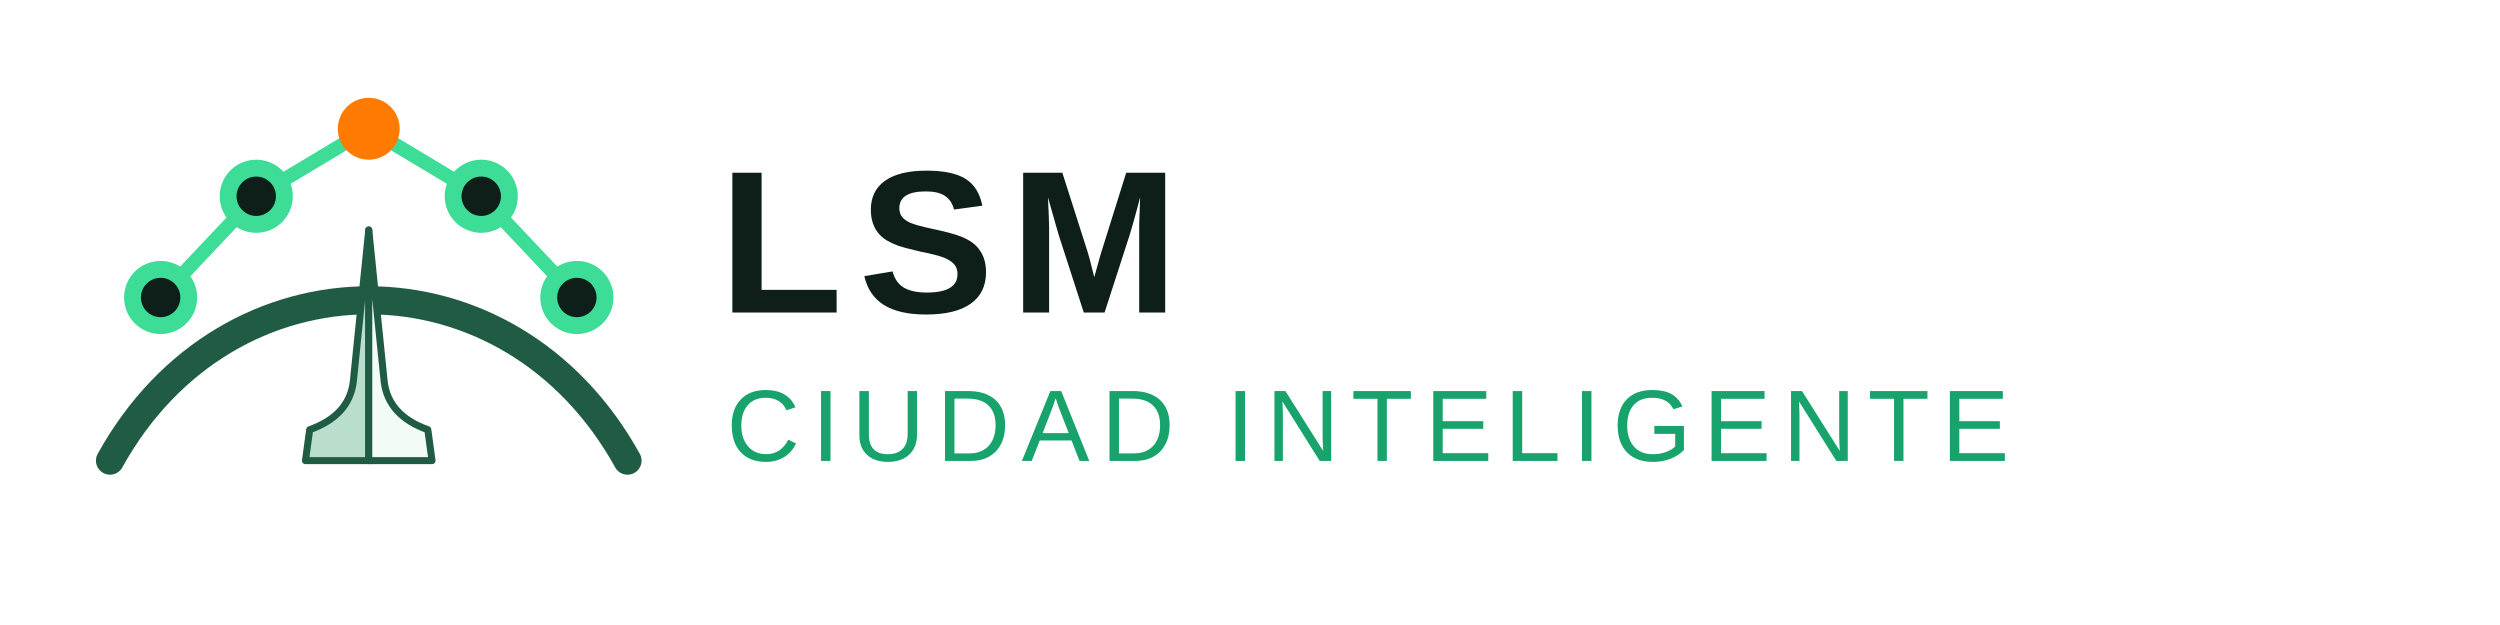
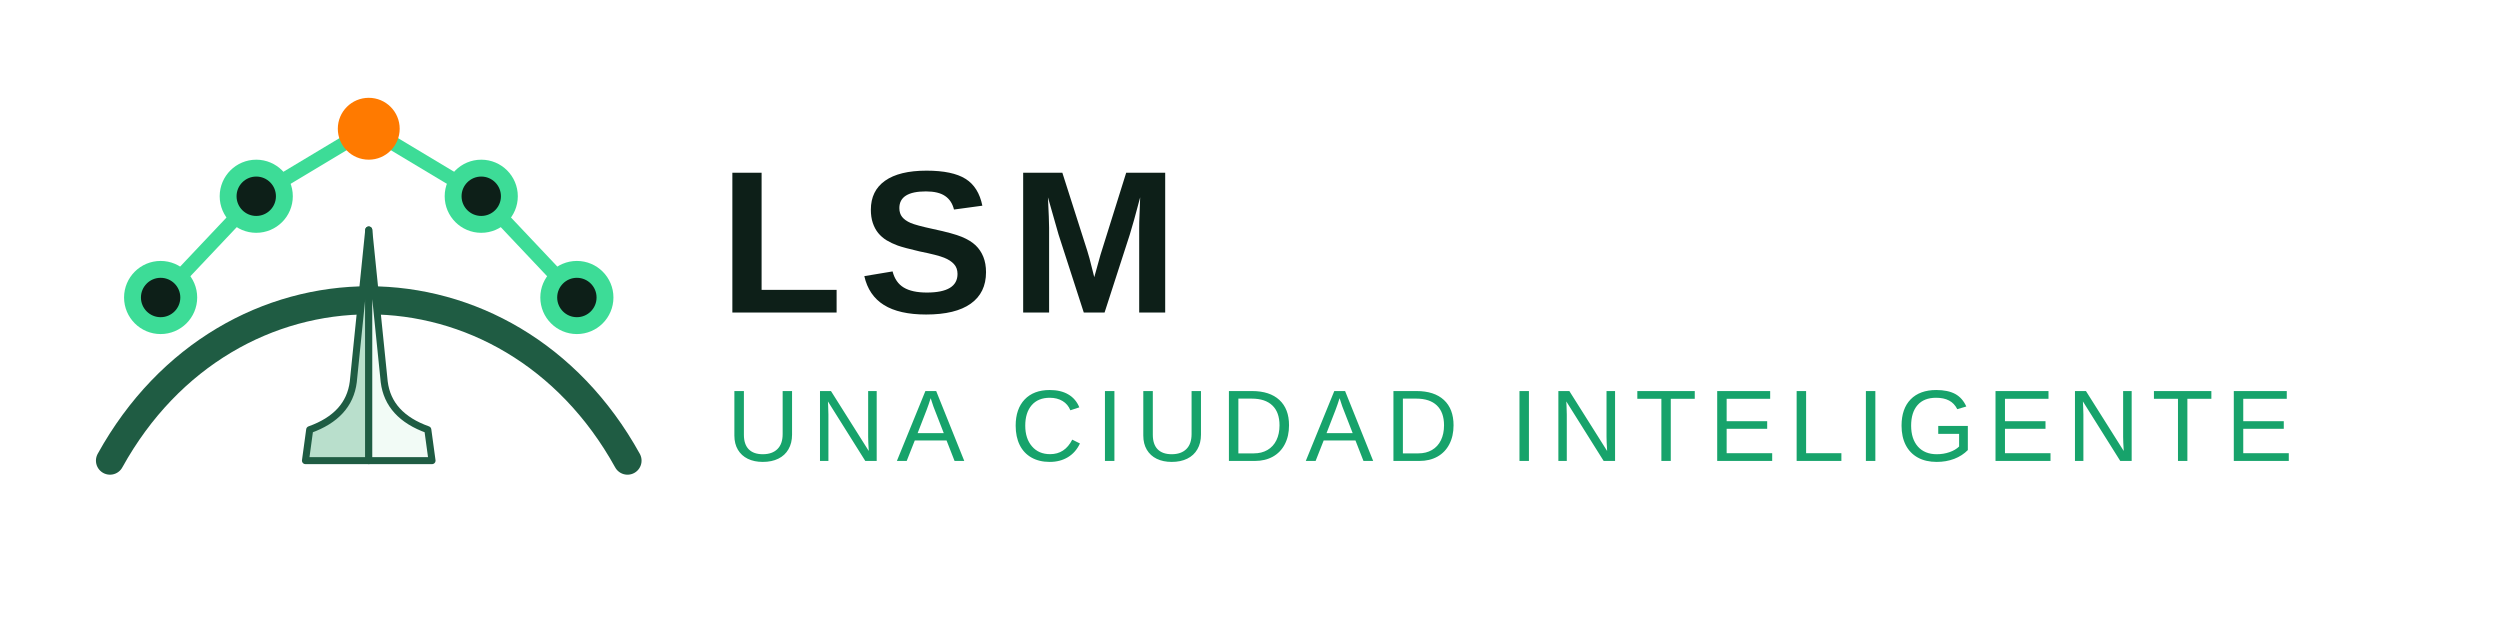
<svg xmlns="http://www.w3.org/2000/svg" viewBox="0 0 640 160" role="img" aria-labelledby="t">
  <g transform="translate(8 -16) scale(0.72)">
    <path d="M28 186 C 70 110, 170 110, 212 186" fill="none" stroke="#1f5c43" stroke-width="10" stroke-linecap="round" />
    <g stroke="#3ddc97" stroke-width="5" stroke-linecap="round">
      <line x1="46" y1="128" x2="80" y2="92" />
      <line x1="80" y1="92" x2="120" y2="68" />
      <line x1="120" y1="68" x2="160" y2="92" />
      <line x1="160" y1="92" x2="194" y2="128" />
    </g>
    <g fill="#0d1f18" stroke="#3ddc97" stroke-width="6">
      <circle cx="46" cy="128" r="10" />
      <circle cx="80" cy="92" r="10" />
      <circle cx="160" cy="92" r="10" />
      <circle cx="194" cy="128" r="10" />
    </g>
    <circle cx="120" cy="68" r="11" fill="#ff7a00" />
    <g stroke="#1f5c43" stroke-width="2.5" stroke-linejoin="round">
      <path d="M120 104 L114.5 158 Q113 170 99 175 L97.5 186 L120 186 Z" fill="#b9dfcc" />
      <path d="M120 104 L125.5 158 Q127 170 141 175 L142.5 186 L120 186 Z" fill="#f2fbf6" />
    </g>
  </g>
  <text x="184" y="80" font-family="Archivo, 'Helvetica Neue', Arial, sans-serif" font-weight="800" font-size="52" letter-spacing="4" fill="#0d1f18">LSM</text>
-   <text x="186" y="118" font-family="Archivo, 'Helvetica Neue', Arial, sans-serif" font-weight="500" font-size="26" letter-spacing="3" fill="#17a36b">CIUDAD INTELIGENTE</text>
+   <text x="186" y="118" font-family="Archivo, 'Helvetica Neue', Arial, sans-serif" font-weight="500" font-size="26" letter-spacing="3" fill="#17a36b">UNA CIUDAD INTELIGENTE</text>
</svg>
